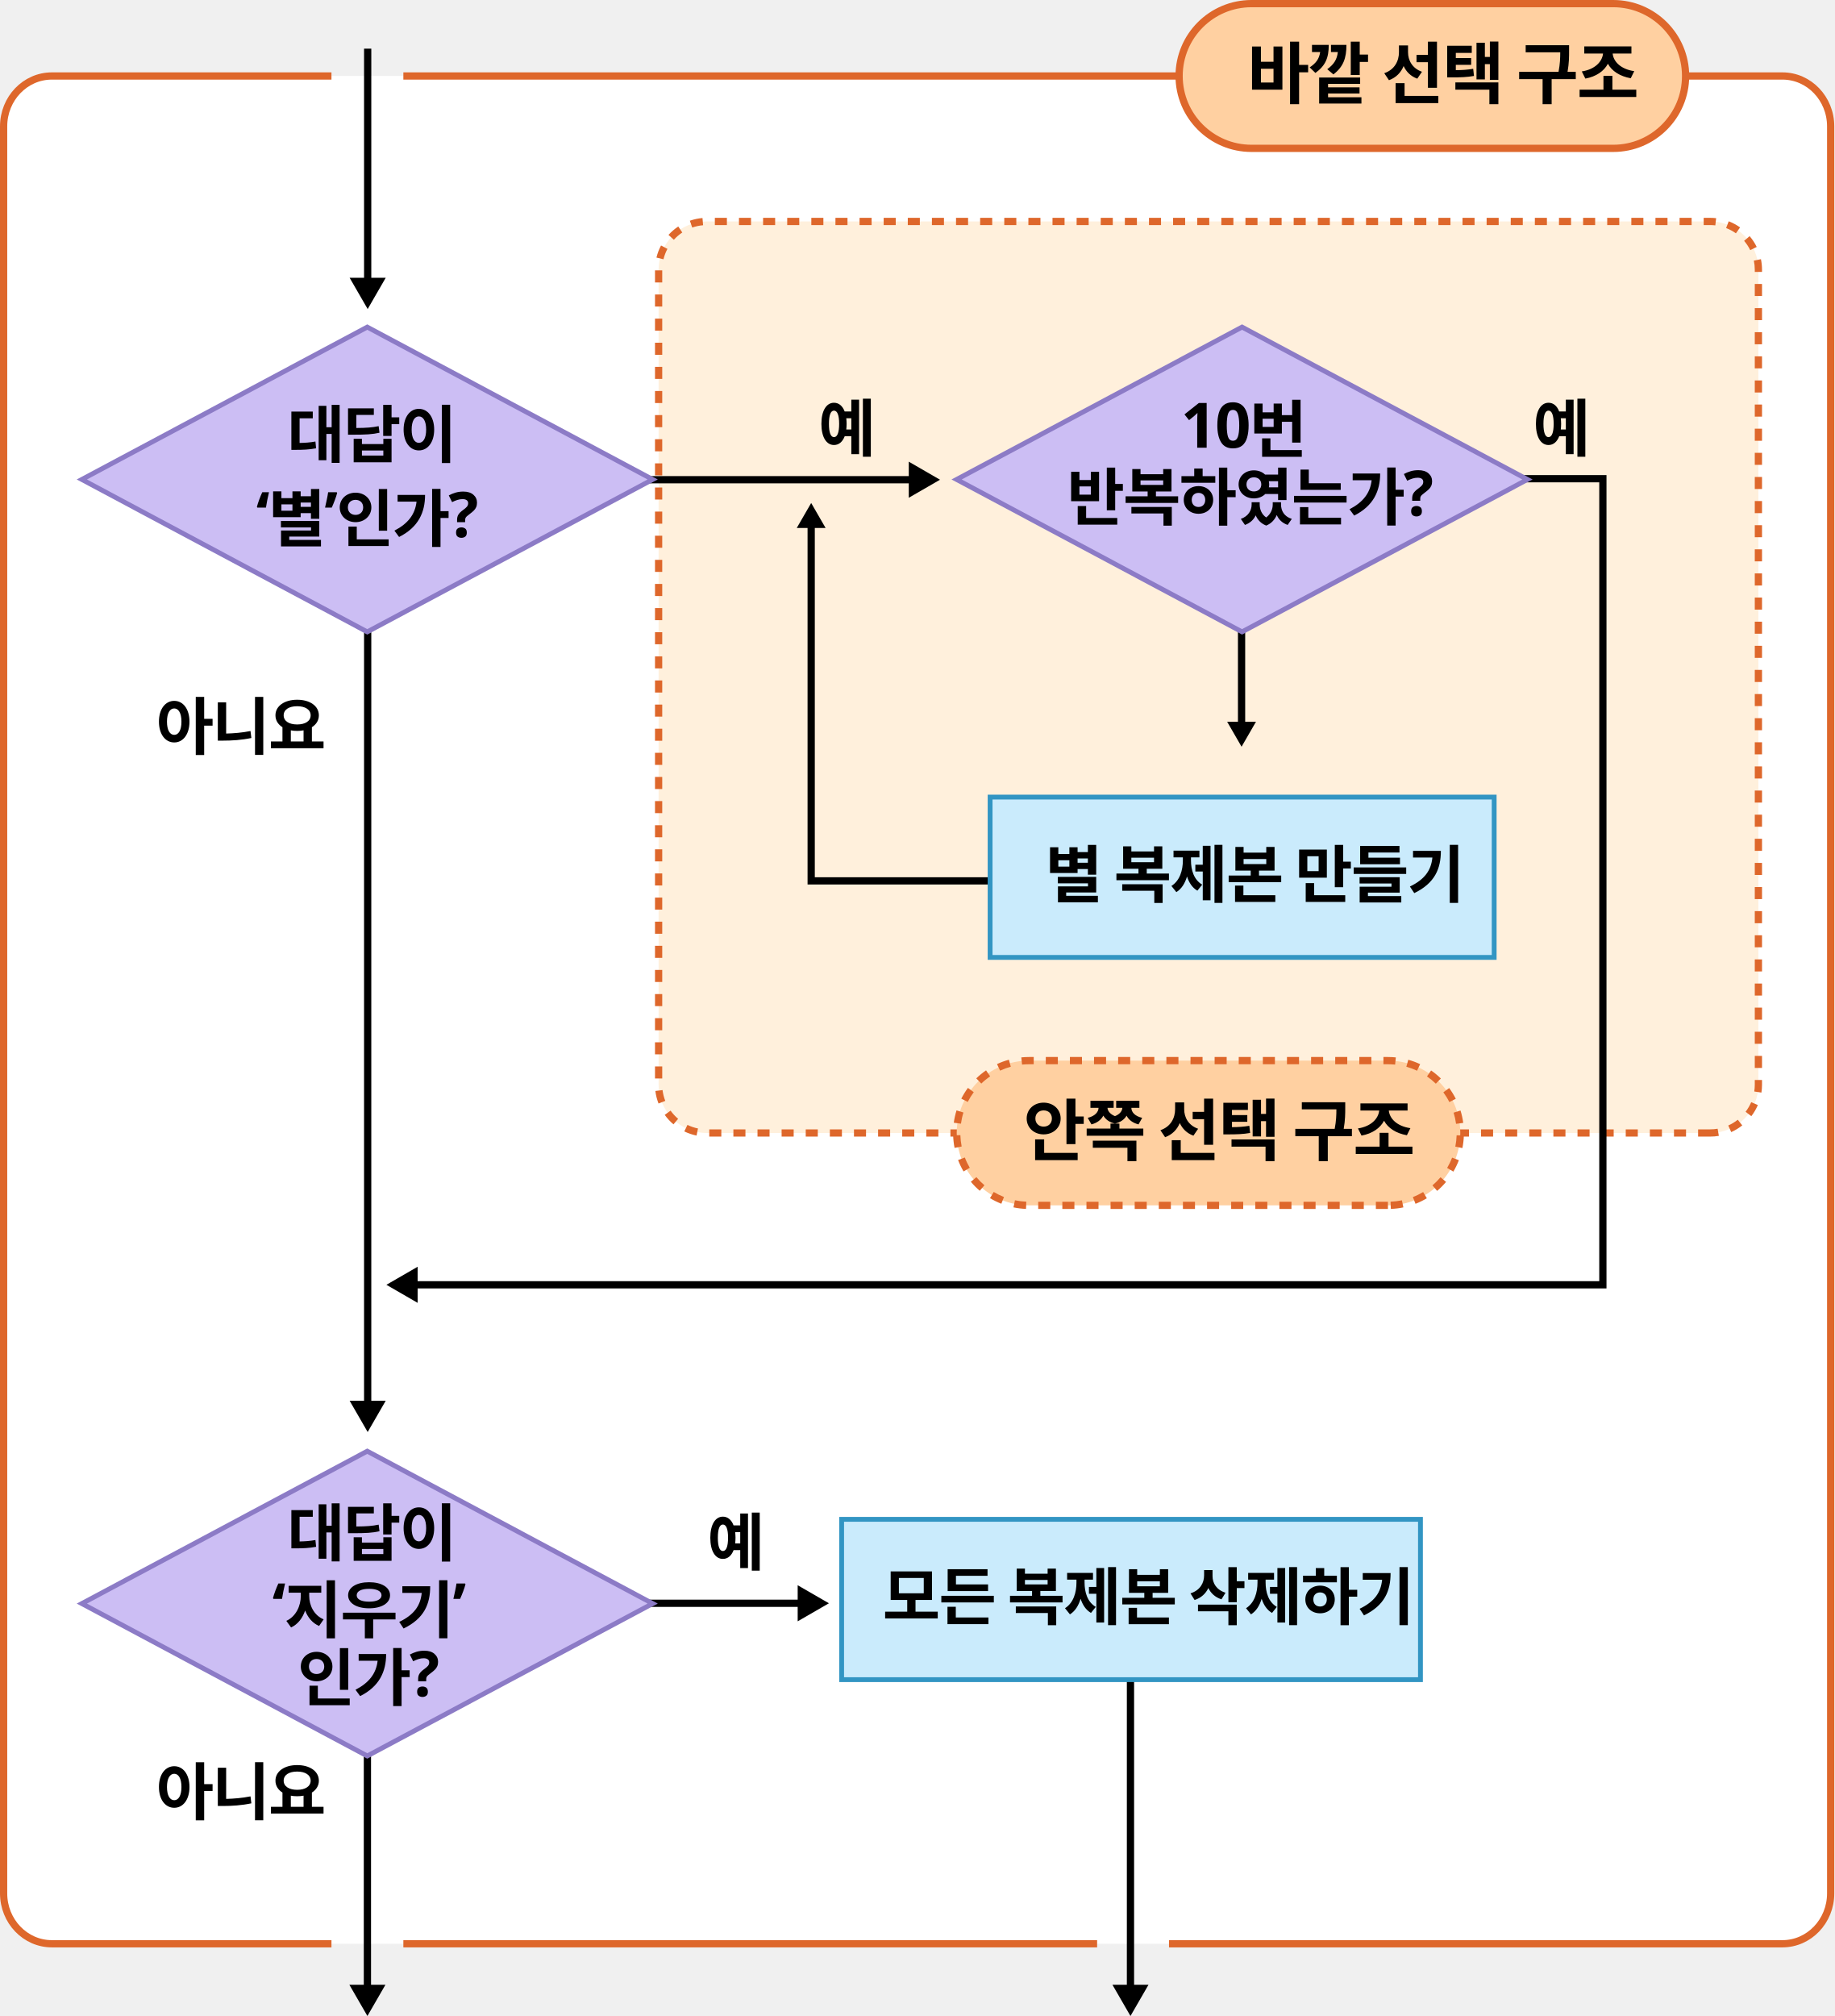
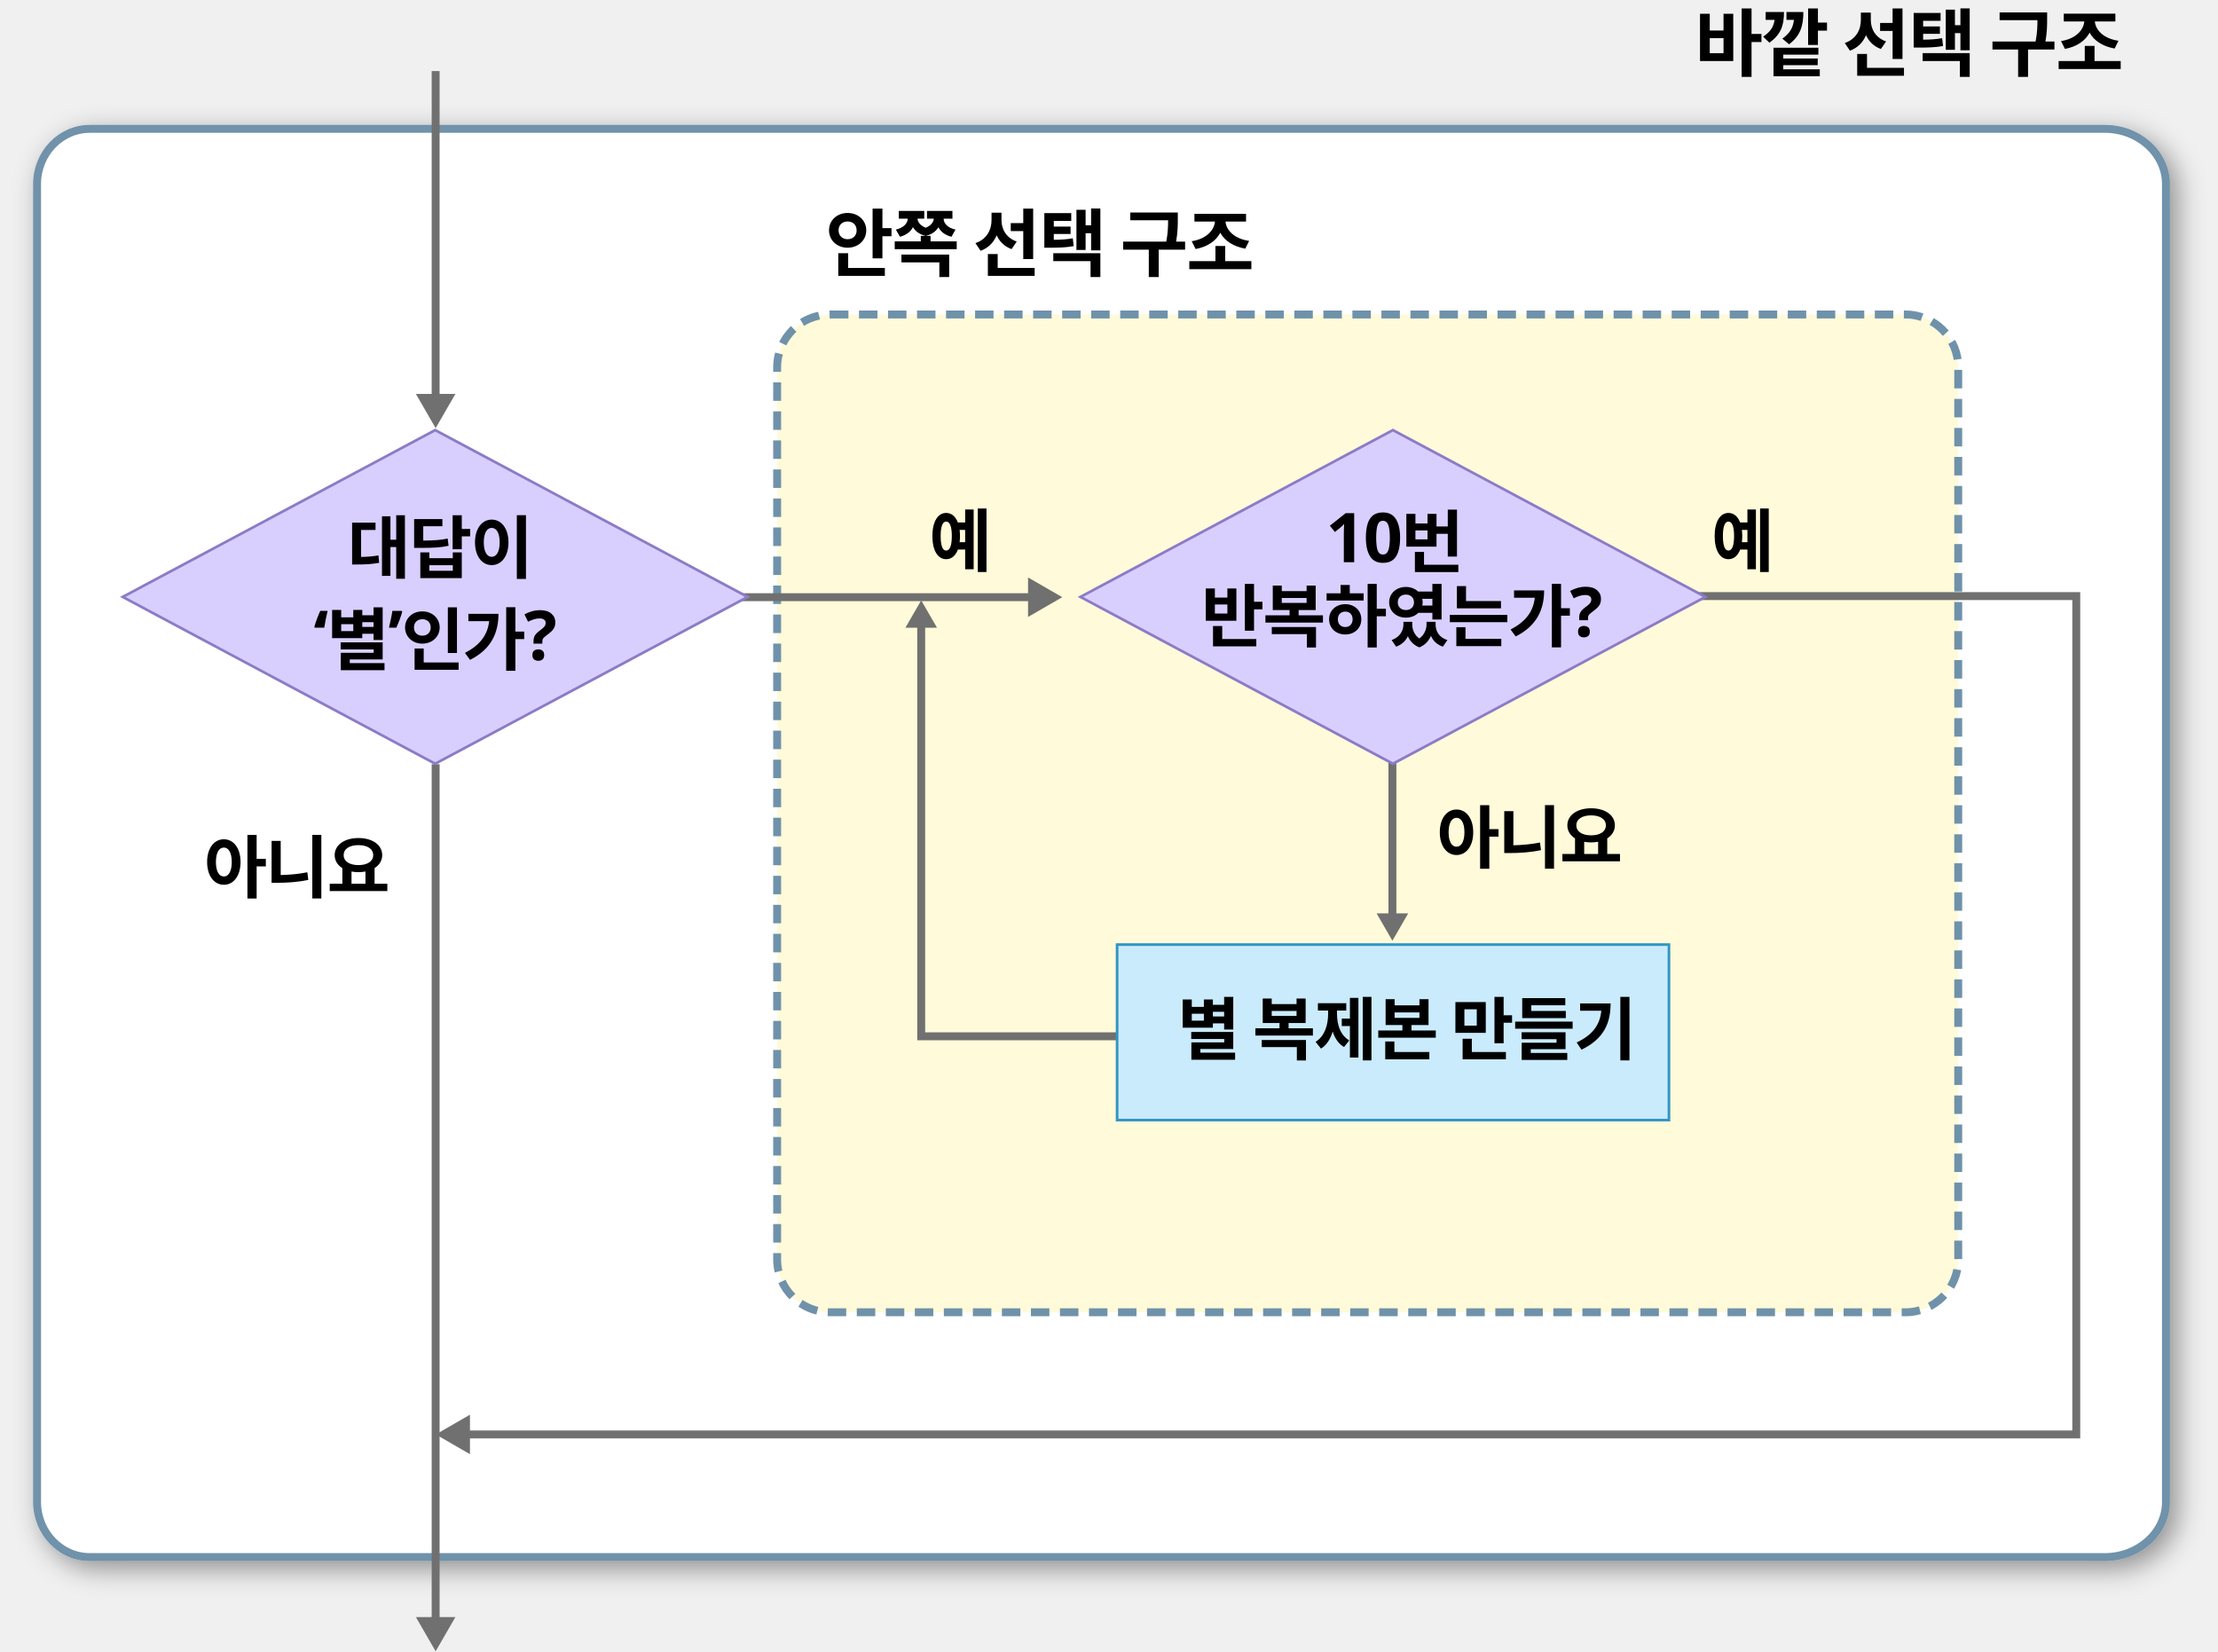
- <svg xmlns="http://www.w3.org/2000/svg" id="_레이어_1" data-name="레이어 1" viewBox="0 0 760.548 835.725">
+ <svg xmlns="http://www.w3.org/2000/svg" id="_레이어_1" data-name="레이어 1" viewBox="0 0 840 625.364">
  <defs>
    <style>
      .cls-1 {
-         fill: #de672b;
+         fill: #707070;
      }

-       .cls-1, .cls-2, .cls-3, .cls-4, .cls-5, .cls-6 {
+       .cls-1, .cls-2, .cls-3 {
        stroke-width: 0px;
      }

-       .cls-7 {
+       .cls-4 {
+         stroke: #707070;
+       }
+ 
+       .cls-4, .cls-5, .cls-6, .cls-7, .cls-8 {
+         stroke-miterlimit: 10;
+       }
+ 
+       .cls-4, .cls-6 {
+         fill: none;
+       }
+ 
+       .cls-4, .cls-6, .cls-8 {
+         stroke-width: 3px;
+       }
+ 
+       .cls-9 {
        font-size: 28px;
        letter-spacing: -.025em;
      }

-       .cls-7, .cls-8 {
+       .cls-9, .cls-10 {
        font-family: Pretendard-Bold-KSCpc-EUC-H, Pretendard;
        font-weight: 700;
      }

-       .cls-3, .cls-9 {
-         fill: #ffd0a1;
+       .cls-2 {
+         fill: #fffad9;
      }

-       .cls-8 {
+       .cls-5 {
+         fill: #caebfc;
+         stroke: #3295c3;
+       }
+ 
+       .cls-6 {
+         stroke-dasharray: 0 0 6.995 3.997;
+       }
+ 
+       .cls-6, .cls-8 {
+         stroke: #6f92aa;
+       }
+ 
+       .cls-10 {
        font-size: 26px;
        letter-spacing: -.025em;
      }

-       .cls-4, .cls-10, .cls-11 {
-         fill: none;
+       .cls-3 {
+         fill: #7a7a7a;
      }

-       .cls-12 {
-         fill: #caebfc;
-         stroke: #3295c3;
-       }
- 
-       .cls-12, .cls-10, .cls-13, .cls-9, .cls-11 {
-         stroke-miterlimit: 10;
-       }
- 
-       .cls-12, .cls-13 {
-         stroke-width: 2px;
-       }
- 
-       .cls-10 {
-         stroke: #000;
-       }
- 
-       .cls-10, .cls-9, .cls-11 {
-         stroke-width: 3px;
-       }
- 
-       .cls-5 {
-         fill: #fff;
-       }
- 
-       .cls-13 {
-         fill: #ccbef4;
+       .cls-7 {
+         fill: #d9cfff;
        stroke: #8c7bc6;
      }

-       .cls-9, .cls-11 {
-         stroke: #de672b;
-       }
- 
-       .cls-6 {
-         fill: #fff0dc;
+       .cls-8 {
+         fill: #fff;
+         filter: url(#drop-shadow-1);
      }
    </style>
+     <filter id="drop-shadow-1" filterUnits="userSpaceOnUse">
+       <feOffset dx="3" dy="3" />
+       <feGaussianBlur result="blur" stdDeviation="5" />
+       <feFlood flood-color="#000" flood-opacity=".4" />
+       <feComposite in2="blur" operator="in" />
+       <feComposite in="SourceGraphic" />
+     </filter>
  </defs>
-   <path class="cls-5" d="m739.048,31.5H21.5c-11.046,0-20,9.352-20,20.889v732.501c0,11.537,8.954,20.889,20,20.889h717.548c11.046,0,20-9.352,20-20.889V52.389c0-11.537-8.954-20.889-20-20.889Z" />
-   <rect class="cls-4" x="256.429" y="666.325" width="60" height="60" />
+   <path class="cls-8" d="m797.119,48.797H34.039c-11.046,0-20,9.352-20,20.889v499.112c0,11.537,8.954,20.889,20,20.889h763.081c12.794,0,23.167-9.352,23.167-20.889V69.686c0-11.537-10.372-20.889-23.167-20.889Z" />
  <g>
-     <g>
-       <g>
-         <rect class="cls-6" x="273.081" y="91.805" width="456" height="377.868" rx="20" ry="20" />
-         <path class="cls-1" d="m709.081,471.173h-5v-3h5c1.04,0,2.082-.088,3.099-.261l.504,2.957c-1.182.202-2.394.304-3.603.304Zm-10,0h-5v-3h5v3Zm-10,0h-5v-3h5v3Zm-10,0h-5v-3h5v3Zm-10,0h-5v-3h5v3Zm-10,0h-5v-3h5v3Zm-10,0h-5v-3h5v3Zm-10,0h-5v-3h5v3Zm-10,0h-5v-3h5v3Zm-10,0h-5v-3h5v3Zm-10,0h-5v-3h5v3Zm-10,0h-5v-3h5v3Zm-10,0h-5v-3h5v3Zm-10,0h-5v-3h5v3Zm-10,0h-5v-3h5v3Zm-10,0h-5v-3h5v3Zm-10,0h-5v-3h5v3Zm-10,0h-5v-3h5v3Zm-10,0h-5v-3h5v3Zm-10,0h-5v-3h5v3Zm-10,0h-5v-3h5v3Zm-10,0h-5v-3h5v3Zm-10,0h-5v-3h5v3Zm-10,0h-5v-3h5v3Zm-10,0h-5v-3h5v3Zm-10,0h-5v-3h5v3Zm-10,0h-5v-3h5v3Zm-10,0h-5v-3h5v3Zm-10,0h-5v-3h5v3Zm-10,0h-5v-3h5v3Zm-10,0h-5v-3h5v3Zm-10,0h-5v-3h5v3Zm-10,0h-5v-3h5v3Zm-10,0h-5v-3h5v3Zm-10,0h-5v-3h5v3Zm-10,0h-5v-3h5v3Zm-10,0h-5v-3h5v3Zm-10,0h-5v-3h5v3Zm-10,0h-5v-3h5v3Zm-10,0h-5v-3h5v3Zm-10,0h-5v-3h5v3Zm-10,0h-5v-3h5v3Zm-10.271-.429c-1.756-.357-3.465-.938-5.08-1.724l1.313-2.697c1.388.676,2.856,1.174,4.365,1.481l-.599,2.939Zm429.003-1.435l-1.225-2.738c1.403-.628,2.729-1.433,3.941-2.394l1.863,2.351c-1.408,1.116-2.949,2.052-4.58,2.781Zm-438.572-3.214c-1.369-1.157-2.592-2.48-3.635-3.934l2.438-1.749c.899,1.253,1.953,2.394,3.133,3.391l-1.936,2.292Zm446.909-3.385l-2.381-1.825c.94-1.228,1.725-2.567,2.331-3.981l2.758,1.182c-.704,1.644-1.615,3.199-2.708,4.625Zm-453.104-5.255c-.653-1.67-1.094-3.42-1.31-5.2l2.979-.361c.186,1.53.564,3.034,1.125,4.469l-2.794,1.093Zm457.287-4.528l-2.965-.454c.142-.924.213-1.866.213-2.8v-1.96h3v1.96c0,1.086-.083,2.181-.248,3.254Zm-455.751-5.846h-3v-5h3v5Zm456-4.368h-3v-5h3v5Zm-456-5.632h-3v-5h3v5Zm456-4.368h-3v-5h3v5Zm-456-5.632h-3v-5h3v5Zm456-4.368h-3v-5h3v5Zm-456-5.632h-3v-5h3v5Zm456-4.368h-3v-5h3v5Zm-456-5.632h-3v-5h3v5Zm456-4.368h-3v-5h3v5Zm-456-5.632h-3v-5h3v5Zm456-4.368h-3v-5h3v5Zm-456-5.632h-3v-5h3v5Zm456-4.368h-3v-5h3v5Zm-456-5.632h-3v-5h3v5Zm456-4.368h-3v-5h3v5Zm-456-5.632h-3v-5h3v5Zm456-4.368h-3v-5h3v5Zm-456-5.632h-3v-5h3v5Zm456-4.368h-3v-5h3v5Zm-456-5.632h-3v-5h3v5Zm456-4.368h-3v-5h3v5Zm-456-5.632h-3v-5h3v5Zm456-4.368h-3v-5h3v5Zm-456-5.632h-3v-5h3v5Zm456-4.368h-3v-5h3v5Zm-456-5.632h-3v-5h3v5Zm456-4.368h-3v-5h3v5Zm-456-5.632h-3v-5h3v5Zm456-4.368h-3v-5h3v5Zm-456-5.632h-3v-5h3v5Zm456-4.368h-3v-5h3v5Zm-456-5.632h-3v-5h3v5Zm456-4.368h-3v-5h3v5Zm-456-5.632h-3v-5h3v5Zm456-4.368h-3v-5h3v5Zm-456-5.632h-3v-5h3v5Zm456-4.368h-3v-5h3v5Zm-456-5.632h-3v-5h3v5Zm456-4.368h-3v-5h3v5Zm-456-5.632h-3v-5h3v5Zm456-4.368h-3v-5h3v5Zm-456-5.632h-3v-5h3v5Zm456-4.368h-3v-5h3v5Zm-456-5.632h-3v-5h3v5Zm456-4.368h-3v-5h3v5Zm-456-5.632h-3v-5h3v5Zm456-4.368h-3v-5h3v5Zm-456-5.632h-3v-5h3v5Zm456-4.368h-3v-5h3v5Zm-456-5.632h-3v-5h3v5Zm456-4.368h-3v-5h3v5Zm-456-5.632h-3v-5h3v5Zm456-4.368h-3v-5h3v5Zm-456-5.632h-3v-5h3v5Zm456-4.368h-3v-5h3v5Zm-456-5.632h-3v-5h3v5Zm456-4.368h-3v-5h3v5Zm-456-5.632h-3v-5h3v5Zm456-4.368h-3v-5h3v5Zm-456-5.632h-3v-5h3v5Zm456-4.368h-3v-5h3v5Zm-456-5.632h-3v-5h3v5Zm456-4.368h-3v-5h3v5Zm-456-5.632h-3v-5h3v5Zm456-4.368h-3v-5h3v5Zm-456-5.632h-3v-5h3v5Zm456-4.368h-3v-.908c0-1.266-.131-2.529-.387-3.756l2.938-.612c.297,1.427.448,2.896.449,4.367v.909Zm-455.485-5.233l-2.916-.705c.421-1.74,1.062-3.426,1.907-5.013l2.648,1.409c-.726,1.364-1.277,2.814-1.639,4.309Zm450.6-3.788c-.681-1.381-1.533-2.678-2.536-3.854l2.283-1.946c1.163,1.365,2.154,2.871,2.944,4.475l-2.691,1.325Zm-446.303-4.295l-2.222-2.017c1.205-1.327,2.571-2.502,4.061-3.492l1.66,2.499c-1.283.853-2.461,1.865-3.5,3.01Zm440.362-2.678c-1.261-.897-2.628-1.632-4.062-2.186l1.08-2.799c1.668.644,3.257,1.499,4.721,2.54l-1.738,2.445Zm-432.736-2.387l-.991-2.832c1.693-.592,3.458-.969,5.245-1.119l.251,2.989c-1.535.129-3.051.453-4.505.961Zm424.198-.904c-.705-.082-1.424-.124-2.136-.124h-2.686v-3h2.686c.827,0,1.661.048,2.481.143l-.346,2.98Zm-9.821-.124h-5v-3h5v3Zm-10,0h-5v-3h5v3Zm-10,0h-5v-3h5v3Zm-10,0h-5v-3h5v3Zm-10,0h-5v-3h5v3Zm-10,0h-5v-3h5v3Zm-10,0h-5v-3h5v3Zm-10,0h-5v-3h5v3Zm-10,0h-5v-3h5v3Zm-10,0h-5v-3h5v3Zm-10,0h-5v-3h5v3Zm-10,0h-5v-3h5v3Zm-10,0h-5v-3h5v3Zm-10,0h-5v-3h5v3Zm-10,0h-5v-3h5v3Zm-10,0h-5v-3h5v3Zm-10,0h-5v-3h5v3Zm-10,0h-5v-3h5v3Zm-10,0h-5v-3h5v3Zm-10,0h-5v-3h5v3Zm-10,0h-5v-3h5v3Zm-10,0h-5v-3h5v3Zm-10,0h-5v-3h5v3Zm-10,0h-5v-3h5v3Zm-10,0h-5v-3h5v3Zm-10,0h-5v-3h5v3Zm-10,0h-5v-3h5v3Zm-10,0h-5v-3h5v3Zm-10,0h-5v-3h5v3Zm-10,0h-5v-3h5v3Zm-10,0h-5v-3h5v3Zm-10,0h-5v-3h5v3Zm-10,0h-5v-3h5v3Zm-10,0h-5v-3h5v3Zm-10,0h-5v-3h5v3Zm-10,0h-5v-3h5v3Zm-10,0h-5v-3h5v3Zm-10,0h-5v-3h5v3Zm-10,0h-5v-3h5v3Zm-10,0h-5v-3h5v3Zm-10,0h-5v-3h5v3Z" />
-       </g>
-       <g>
-         <g>
-           <rect class="cls-3" x="396.687" y="439.673" width="208.788" height="60" rx="30" ry="30" />
-           <path class="cls-1" d="m575.475,501.173h-5v-3h5v3Zm-10,0h-5v-3h5v3Zm-10,0h-5v-3h5v3Zm-10,0h-5v-3h5v3Zm-10,0h-5v-3h5v3Zm-10,0h-5v-3h5v3Zm-10,0h-5v-3h5v3Zm-10,0h-5v-3h5v3Zm-10,0h-5v-3h5v3Zm-10,0h-5v-3h5v3Zm-10,0h-5v-3h5v3Zm-10,0h-5v-3h5v3Zm-10,0h-5v-3h5v3Zm-10,0h-5v-3h5v3Zm-10,0h-5v-3h5v3Zm141.2-.022l-.112-2.998c1.582-.059,3.167-.251,4.709-.569l.606,2.938c-1.705.352-3.455.563-5.203.629Zm-151.258-.002c-1.75-.07-3.5-.286-5.202-.641l.613-2.937c1.54.322,3.124.517,4.708.58l-.119,2.998Zm161.49-2.114l-1.088-2.796c1.467-.571,2.899-1.272,4.256-2.083l1.539,2.575c-1.5.897-3.084,1.672-4.708,2.304Zm-171.721-.026c-1.624-.637-3.207-1.417-4.706-2.318l1.545-2.571c1.356.815,2.788,1.52,4.256,2.096l-1.096,2.793Zm180.688-5.331l-1.943-2.286c1.203-1.022,2.329-2.154,3.348-3.362l2.294,1.933c-1.125,1.335-2.369,2.585-3.698,3.715Zm-189.647-.052c-1.327-1.134-2.568-2.387-3.688-3.724l2.299-1.928c1.015,1.21,2.138,2.345,3.339,3.371l-1.949,2.28Zm196.379-7.938l-2.582-1.527c.805-1.36,1.5-2.797,2.065-4.27l2.801,1.075c-.626,1.63-1.395,3.219-2.284,4.722Zm-203.091-.067c-.886-1.507-1.65-3.097-2.271-4.725l2.804-1.068c.561,1.472,1.251,2.909,2.053,4.271l-2.586,1.521Zm206.838-9.693l-2.94-.593c.311-1.542.495-3.126.546-4.711l2.998.098c-.057,1.751-.26,3.502-.604,5.207Zm-210.561-.069c-.34-1.707-.539-3.459-.592-5.208l2.999-.091c.048,1.583.228,3.168.536,4.713l-2.942.586Zm207.932-9.976c-.208-1.566-.55-3.124-1.015-4.631l2.866-.886c.515,1.667.893,3.39,1.123,5.122l-2.974.395Zm-205.28-.062l-2.973-.402c.234-1.733.616-3.456,1.134-5.119l2.864.893c-.469,1.503-.814,3.061-1.026,4.629Zm202.491-8.965c-.711-1.409-1.546-2.768-2.482-4.041l2.417-1.777c1.034,1.407,1.957,2.909,2.743,4.466l-2.678,1.352Zm-199.681-.059l-2.675-1.358c.79-1.555,1.716-3.056,2.754-4.461l2.413,1.783c-.939,1.271-1.778,2.629-2.493,4.037Zm194.082-7.559c-1.134-1.102-2.367-2.116-3.665-3.015l1.707-2.467c1.434.993,2.796,2.113,4.048,3.33l-2.091,2.151Zm-188.463-.048l-2.086-2.156c1.256-1.215,2.621-2.332,4.056-3.32l1.701,2.472c-1.299.894-2.534,1.904-3.671,3.004Zm180.686-5.332c-1.429-.671-2.926-1.225-4.448-1.647l.802-2.891c1.684.467,3.34,1.08,4.921,1.822l-1.274,2.716Zm-172.899-.028l-1.268-2.719c1.584-.739,3.241-1.348,4.923-1.81l.795,2.893c-1.52.418-3.018.969-4.45,1.636Zm163.792-2.5c-.981-.102-1.983-.154-2.978-.154h-1.861v-3h1.861c1.097,0,2.203.057,3.287.169l-.31,2.984Zm-154.68-.007l-.304-2.984c1.06-.108,2.143-.163,3.218-.163h1.927v3h-1.927c-.974,0-1.955.049-2.915.147Zm144.842-.147h-5v-3h5v3Zm-10,0h-5v-3h5v3Zm-10,0h-5v-3h5v3Zm-10,0h-5v-3h5v3Zm-10,0h-5v-3h5v3Zm-10,0h-5v-3h5v3Zm-10,0h-5v-3h5v3Zm-10,0h-5v-3h5v3Zm-10,0h-5v-3h5v3Zm-10,0h-5v-3h5v3Zm-10,0h-5v-3h5v3Zm-10,0h-5v-3h5v3Zm-10,0h-5v-3h5v3Zm-10,0h-5v-3h5v3Z" />
-         </g>
-         <text class="cls-7" transform="translate(424.377 478.88)">
-           <tspan x="0" y="0">안쪽 선택 구조</tspan>
-         </text>
-       </g>
-     </g>
-     <g>
-       <line class="cls-10" x1="514.79" y1="259.708" x2="514.79" y2="300.936" />
-       <polygon class="cls-2" points="508.807 299.185 514.79 309.547 520.773 299.185 508.807 299.185" />
-     </g>
-     <g>
-       <line class="cls-10" x1="468.726" y1="644.987" x2="468.726" y2="824.962" />
-       <polygon class="cls-2" points="461.246 822.773 468.726 835.725 476.205 822.773 461.246 822.773" />
-     </g>
-     <g>
-       <line class="cls-10" x1="152.339" y1="728.053" x2="152.339" y2="824.962" />
-       <polygon class="cls-2" points="144.859 822.773 152.339 835.725 159.817 822.773 144.859 822.773" />
-     </g>
-     <g>
-       <line class="cls-10" x1="152.449" y1="262.127" x2="152.449" y2="582.87" />
-       <polygon class="cls-2" points="144.97 580.682 152.449 593.634 159.928 580.682 144.97 580.682" />
-     </g>
-     <rect class="cls-12" x="348.963" y="629.832" width="240" height="66.462" />
-     <text class="cls-8" transform="translate(365.94 671.414)">
-       <tspan x="0" y="0">모든 복제본 삭제하기</tspan>
-     </text>
-     <g>
-       <line class="cls-10" x1="260.274" y1="198.867" x2="378.994" y2="198.867" />
-       <polygon class="cls-2" points="376.806 206.346 389.758 198.867 376.806 191.388 376.806 206.346" />
-     </g>
-     <g>
-       <line class="cls-10" x1="260.274" y1="664.631" x2="332.93" y2="664.631" />
-       <polygon class="cls-2" points="330.741 672.111 343.694 664.631 330.741 657.152 330.741 672.111" />
-     </g>
-     <g>
-       <polyline class="cls-10" points="170.973 532.609 664.597 532.609 664.597 198.45 631.736 198.45" />
-       <polygon class="cls-2" points="173.162 540.089 160.21 532.609 173.162 525.131 173.162 540.089" />
-     </g>
-     <text class="cls-8" transform="translate(64.733 310.668)">
-       <tspan x="0" y="0">아니요</tspan>
-     </text>
-     <text class="cls-8" transform="translate(64.733 752.302)">
-       <tspan x="0" y="0">아니요</tspan>
-     </text>
-     <text class="cls-8" transform="translate(293.263 648.818)">
-       <tspan x="0" y="0">예</tspan>
-     </text>
-     <text class="cls-8" transform="translate(635.585 187.055)">
-       <tspan x="0" y="0">예</tspan>
-     </text>
-     <text class="cls-8" transform="translate(339.327 187.055)">
-       <tspan x="0" y="0">예</tspan>
-     </text>
-     <g>
-       <polyline class="cls-10" points="415.565 365.16 336.339 365.16 336.339 217.125" />
-       <polygon class="cls-2" points="342.322 218.876 336.339 208.515 330.356 218.876 342.322 218.876" />
-     </g>
-     <rect class="cls-12" x="410.528" y="330.43" width="208.998" height="66.462" />
-     <text class="cls-8" transform="translate(433.33 372.007)">
-       <tspan x="0" y="0">별 복제본 만들기</tspan>
-     </text>
-     <g>
-       <polygon class="cls-13" points="514.984 135.591 396.641 198.762 514.984 261.934 633.327 198.762 514.984 135.591" />
-       <text class="cls-8" transform="translate(489.582 185.608)">
-         <tspan x="0" y="0">10번</tspan>
-         <tspan x="-47.196" y="30">반복하였는가?</tspan>
-       </text>
-     </g>
-     <g>
-       <polygon class="cls-13" points="152.274 135.591 33.931 198.762 152.274 261.934 270.617 198.762 152.274 135.591" />
-       <text class="cls-8" transform="translate(119.078 189.609)">
-         <tspan x="0" y="0">대답이</tspan>
-         <tspan x="-12.875" y="33">‘별’인가?</tspan>
-       </text>
-     </g>
-     <g>
-       <polygon class="cls-13" points="152.274 601.582 33.931 664.753 152.274 727.925 270.617 664.753 152.274 601.582" />
-       <text class="cls-8" transform="translate(119.078 644.99)">
-         <tspan x="0" y="0">대답이</tspan>
-         <tspan x="-6.206" y="30">‘지우기’</tspan>
-         <tspan x="4.24" y="60">인가?</tspan>
-       </text>
-     </g>
-     <g>
-       <line class="cls-10" x1="152.449" y1="20.172" x2="152.449" y2="117.349" />
-       <polygon class="cls-2" points="144.97 115.16 152.449 128.112 159.928 115.16 144.97 115.16" />
-     </g>
-     <g>
-       <path class="cls-11" d="m484.705,805.78h254.344c11.046,0,20-9.352,20-20.889V52.389c0-11.537-8.954-20.889-20-20.889H167.242" />
-       <line class="cls-11" x1="167.242" y1="805.78" x2="454.898" y2="805.78" />
-       <path class="cls-11" d="m137.435,31.5H21.5c-11.046,0-20,9.352-20,20.889v732.502c0,11.537,8.954,20.889,20,20.889h115.935" />
-     </g>
+     <rect class="cls-2" x="294.323" y="119.103" width="447.297" height="377.868" rx="20" ry="20" />
+     <rect class="cls-6" x="294.323" y="119.103" width="447.297" height="377.868" rx="20" ry="20" />
+   </g>
+   <path class="cls-3" d="m609.817,515.327-192.441-.056" />
+   <text class="cls-9" transform="translate(312.658 102.435)">
+     <tspan x="0" y="0">안쪽 선택 구조</tspan>
+   </text>
+   <g>
+     <line class="cls-4" x1="527.329" y1="287.006" x2="527.329" y2="347.657" />
+     <polygon class="cls-1" points="521.345 345.907 527.329 356.268 533.312 345.907 521.345 345.907" />
  </g>
  <g>
-     <rect class="cls-9" x="488.895" y="1.5" width="210" height="60" rx="30" ry="30" />
-     <text class="cls-7" transform="translate(517.191 40.704)">
-       <tspan x="0" y="0">바깥 선택 구조</tspan>
-     </text>
+     <line class="cls-4" x1="164.988" y1="289.426" x2="164.988" y2="614.6" />
+     <polygon class="cls-1" points="157.508 612.412 164.988 625.364 172.466 612.412 157.508 612.412" />
  </g>
+   <g>
+     <line class="cls-4" x1="272.813" y1="226.165" x2="391.533" y2="226.165" />
+     <polygon class="cls-1" points="389.344 233.645 402.297 226.165 389.344 218.686 389.344 233.645" />
+   </g>
+   <g>
+     <polyline class="cls-4" points="175.796 543.236 786.323 543.236 786.323 225.748 641.161 225.748" />
+     <polygon class="cls-1" points="177.984 550.716 165.032 543.236 177.984 535.757 177.984 550.716" />
+   </g>
+   <text class="cls-10" transform="translate(77.272 337.966)">
+     <tspan x="0" y="0">아니요</tspan>
+   </text>
+   <text class="cls-10" transform="translate(544.11 326.697)">
+     <tspan x="0" y="0">아니요</tspan>
+   </text>
+   <text class="cls-10" transform="translate(648.123 214.352)">
+     <tspan x="0" y="0">예</tspan>
+   </text>
+   <text class="cls-10" transform="translate(351.866 214.352)">
+     <tspan x="0" y="0">예</tspan>
+   </text>
+   <g>
+     <polyline class="cls-4" points="428.103 392.458 348.877 392.458 348.877 235.976" />
+     <polygon class="cls-1" points="354.861 237.727 348.877 227.365 342.894 237.727 354.861 237.727" />
+   </g>
+   <rect class="cls-5" x="423.067" y="357.728" width="208.998" height="66.462" />
+   <text class="cls-10" transform="translate(445.869 399.304)">
+     <tspan x="0" y="0">별 복제본 만들기</tspan>
+   </text>
+   <polygon class="cls-7" points="527.522 162.889 409.18 226.061 527.522 289.232 645.865 226.061 527.522 162.889" />
+   <text class="cls-10" transform="translate(502.121 212.906)">
+     <tspan x="0" y="0">10번</tspan>
+     <tspan x="-47.196" y="30">반복하였는가?</tspan>
+   </text>
+   <polygon class="cls-7" points="164.813 162.889 46.47 226.061 164.813 289.232 283.156 226.061 164.813 162.889" />
+   <text class="cls-10" transform="translate(131.617 216.906)">
+     <tspan x="0" y="0">대답이</tspan>
+     <tspan x="-12.875" y="33">‘별’인가?</tspan>
+   </text>
+   <g>
+     <line class="cls-4" x1="164.988" y1="26.912" x2="164.988" y2="151.375" />
+     <polygon class="cls-1" points="157.508 149.186 164.988 162.138 172.466 149.186 157.508 149.186" />
+   </g>
+   <text class="cls-9" transform="translate(641.891 26.646)">
+     <tspan x="0" y="0">바깥 선택 구조</tspan>
+   </text>
</svg>
